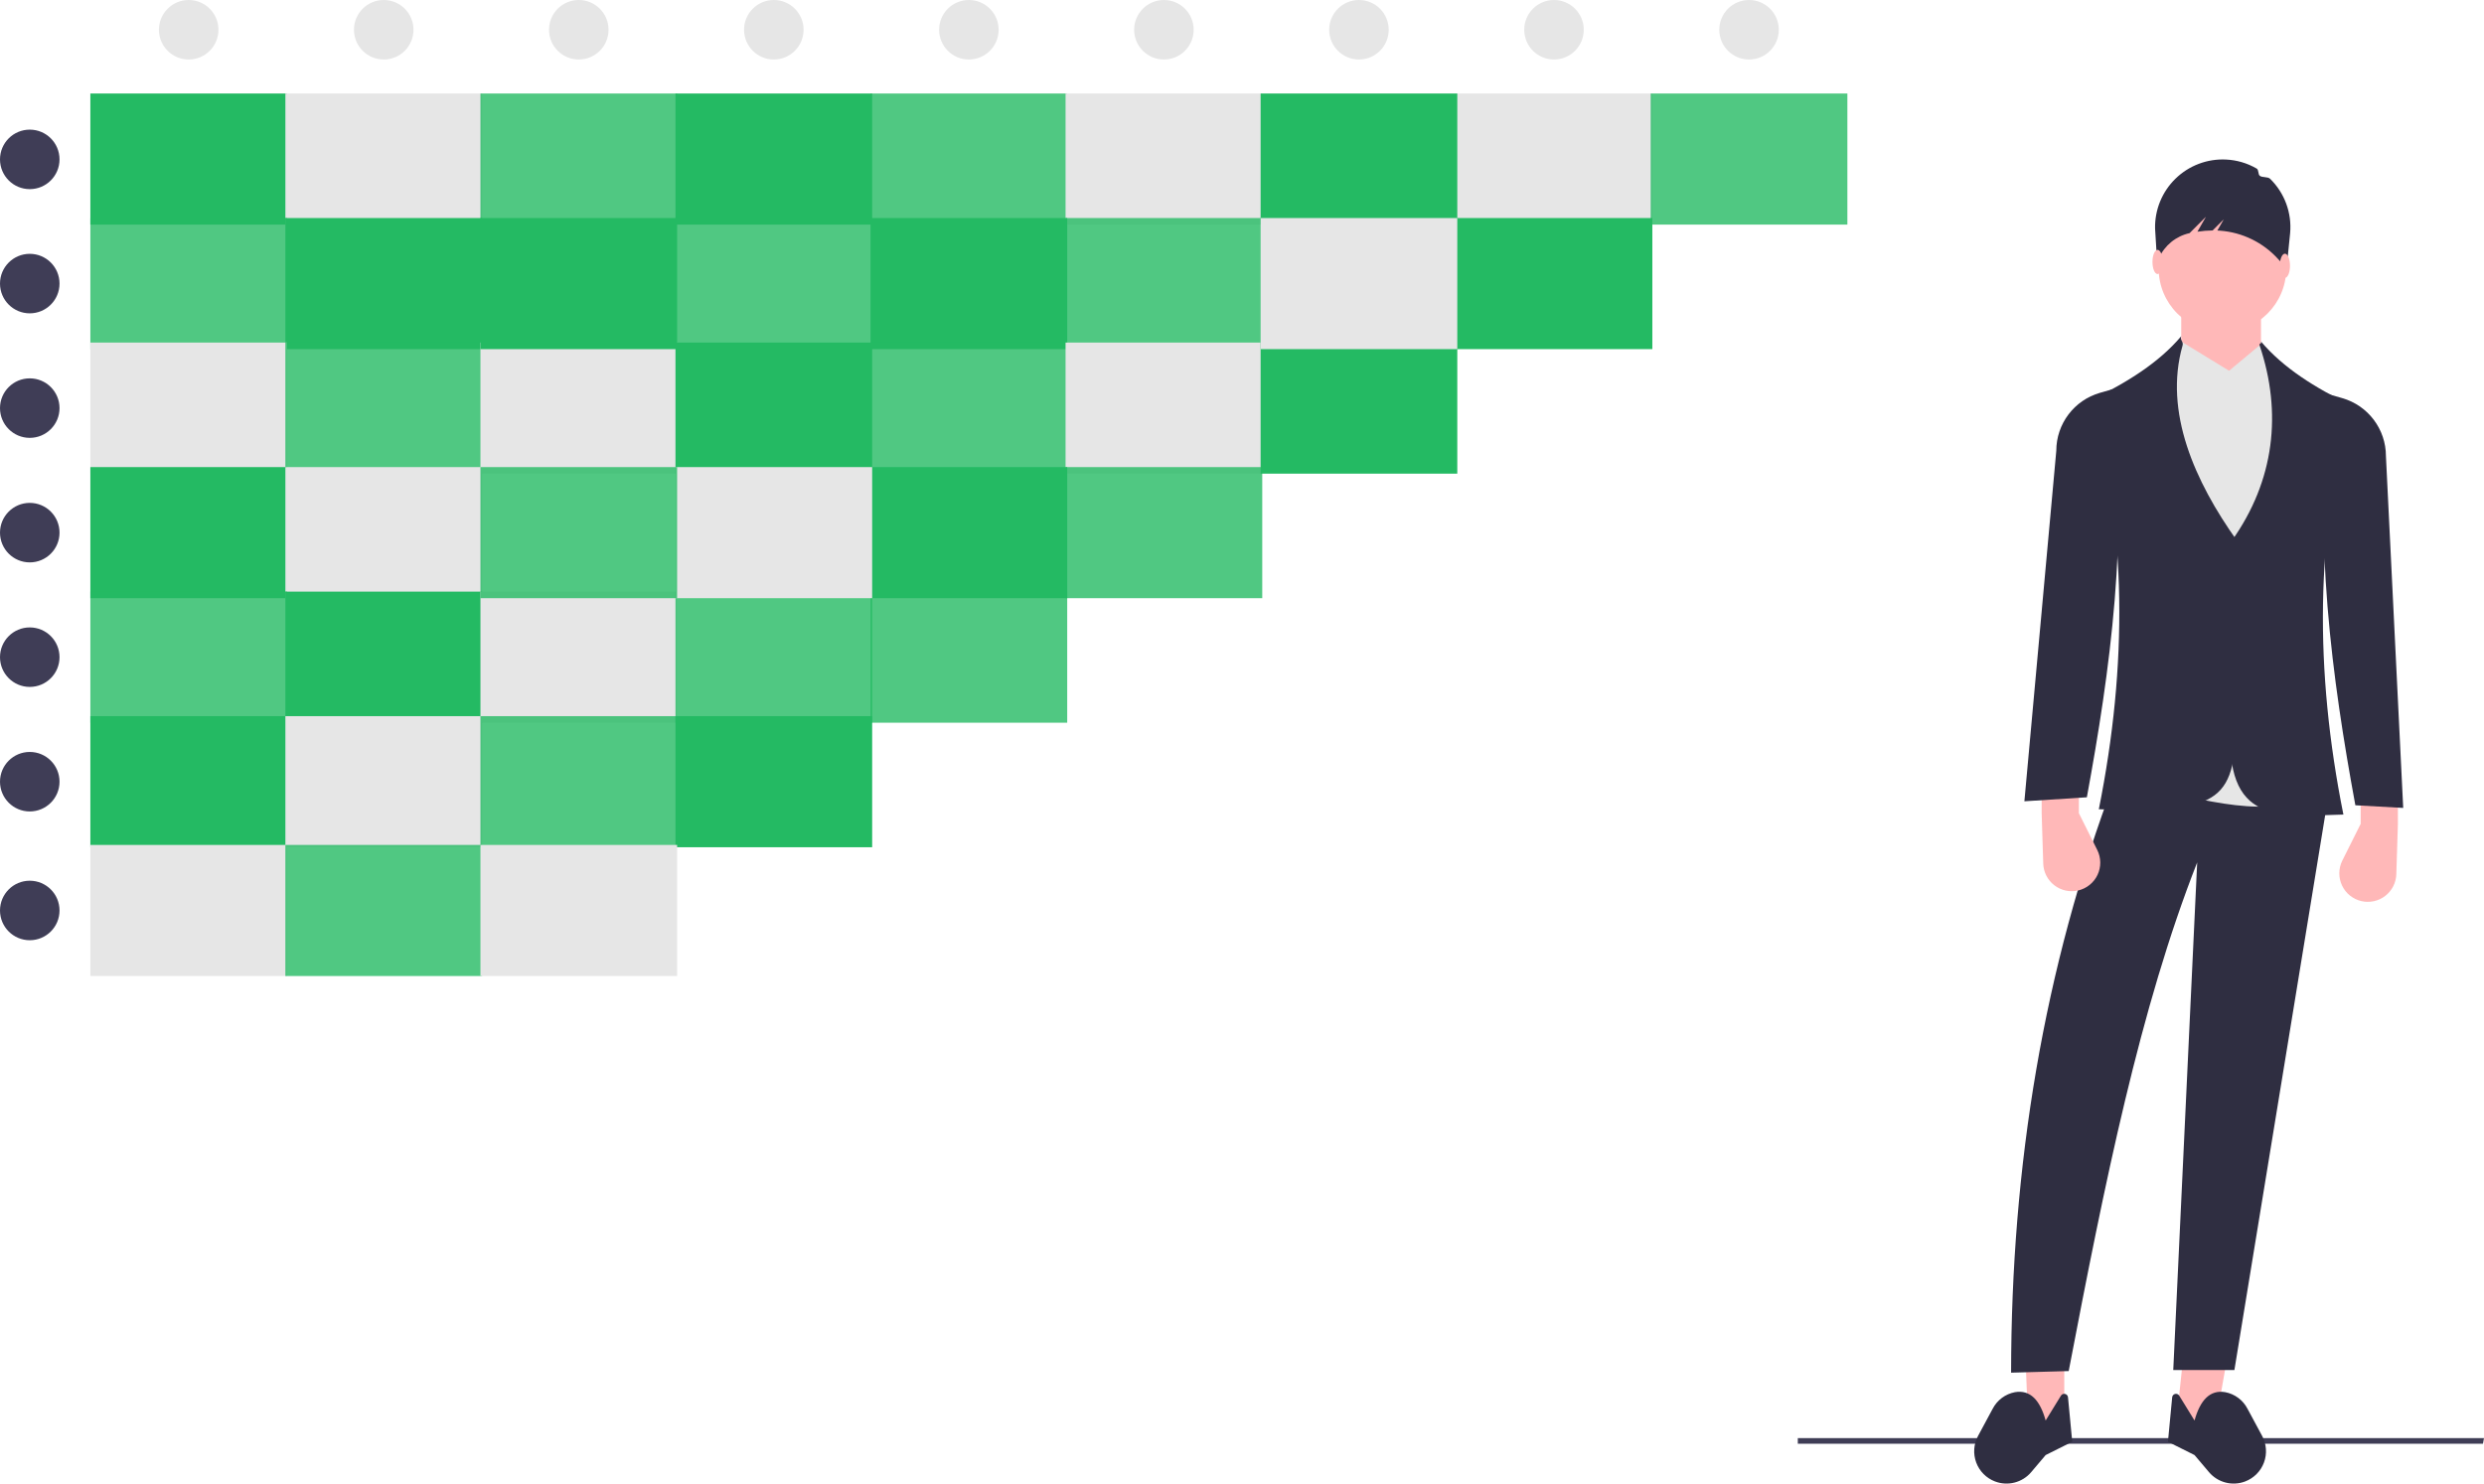
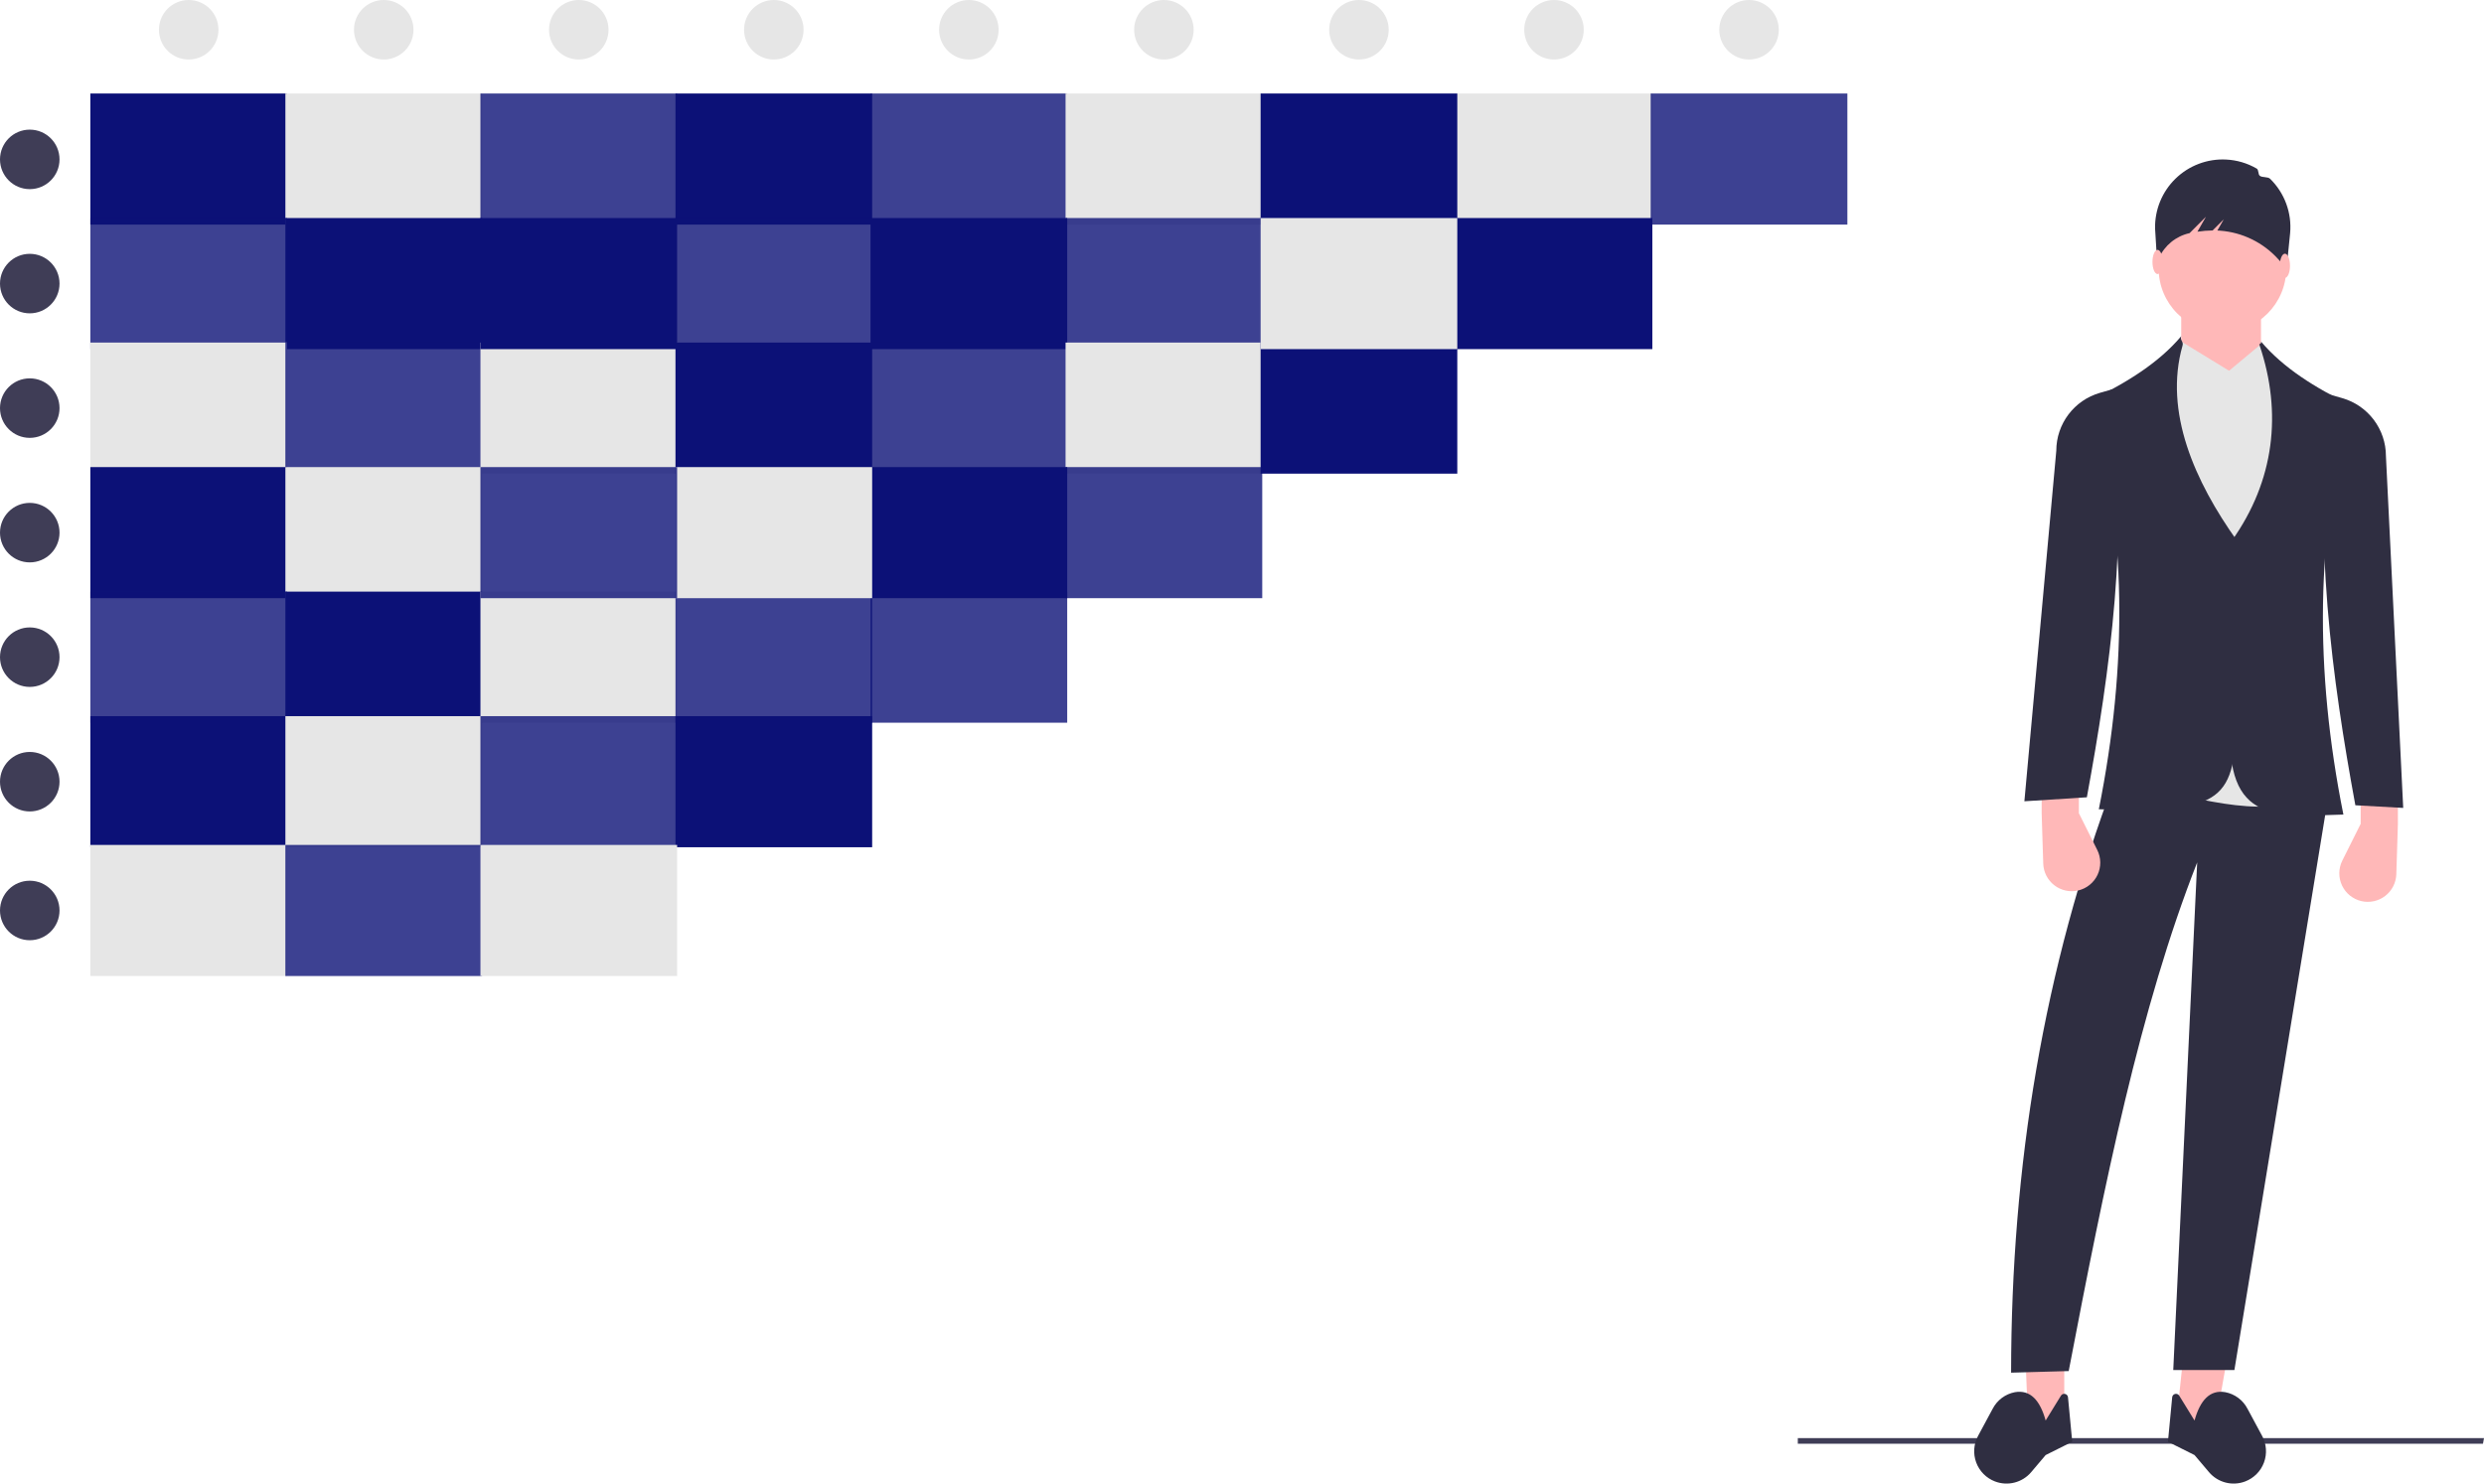
<svg xmlns="http://www.w3.org/2000/svg" width="934.389" height="558.23" viewBox="0 0 934.389 558.23" role="img" artist="Katerina Limpitsouni" source="https://undraw.co/">
-   <rect x="33.986" y="35.186" width="73.985" height="49.323" fill="#24BA63" />
+   <rect x="33.986" y="35.186" width="73.985" height="49.323" fill="#0C1177" />
  <rect x="107.354" y="35.186" width="73.985" height="49.323" fill="#e6e6e6" />
-   <rect x="180.722" y="35.186" width="73.985" height="49.323" fill="#24BA63" opacity="0.8" />
-   <rect x="254.091" y="35.186" width="73.985" height="49.323" fill="#24BA63" />
-   <rect x="327.459" y="35.186" width="73.985" height="49.323" fill="#24BA63" opacity="0.8" />
+   <rect x="180.722" y="35.186" width="73.985" height="49.323" fill="#0C1177" opacity="0.8" />
+   <rect x="254.091" y="35.186" width="73.985" height="49.323" fill="#0C1177" />
+   <rect x="327.459" y="35.186" width="73.985" height="49.323" fill="#0C1177" opacity="0.8" />
  <rect x="400.827" y="35.186" width="73.985" height="49.323" fill="#e6e6e6" />
  <rect x="547.563" y="35.186" width="73.985" height="49.323" fill="#e6e6e6" />
-   <rect x="33.986" y="82.043" width="73.985" height="49.323" fill="#24BA63" opacity="0.8" />
-   <rect x="107.354" y="82.043" width="73.985" height="49.323" fill="#24BA63" />
-   <rect x="254.091" y="82.043" width="73.985" height="49.323" fill="#24BA63" opacity="0.8" />
-   <rect x="327.459" y="82.043" width="73.985" height="49.323" fill="#24BA63" />
-   <rect x="400.827" y="82.043" width="73.985" height="49.323" fill="#24BA63" opacity="0.8" />
-   <rect x="547.563" y="82.043" width="73.985" height="49.323" fill="#24BA63" />
+   <rect x="33.986" y="82.043" width="73.985" height="49.323" fill="#0C1177" opacity="0.8" />
+   <rect x="107.354" y="82.043" width="73.985" height="49.323" fill="#0C1177" />
+   <rect x="254.091" y="82.043" width="73.985" height="49.323" fill="#0C1177" opacity="0.8" />
+   <rect x="327.459" y="82.043" width="73.985" height="49.323" fill="#0C1177" />
+   <rect x="400.827" y="82.043" width="73.985" height="49.323" fill="#0C1177" opacity="0.8" />
+   <rect x="547.563" y="82.043" width="73.985" height="49.323" fill="#0C1177" />
  <rect x="33.986" y="128.9" width="73.985" height="49.323" fill="#e6e6e6" />
-   <rect x="107.354" y="128.9" width="73.985" height="49.323" fill="#24BA63" opacity="0.8" />
+   <rect x="107.354" y="128.9" width="73.985" height="49.323" fill="#0C1177" opacity="0.8" />
  <rect x="180.722" y="128.9" width="73.985" height="49.323" fill="#e6e6e6" />
-   <rect x="254.091" y="128.9" width="73.985" height="49.323" fill="#24BA63" />
-   <rect x="327.459" y="128.9" width="73.985" height="49.323" fill="#24BA63" opacity="0.8" />
+   <rect x="254.091" y="128.9" width="73.985" height="49.323" fill="#0C1177" />
+   <rect x="327.459" y="128.9" width="73.985" height="49.323" fill="#0C1177" opacity="0.8" />
  <rect x="400.827" y="128.9" width="73.985" height="49.323" fill="#e6e6e6" />
-   <rect x="474.195" y="128.9" width="73.985" height="49.323" fill="#24BA63" />
-   <rect x="33.986" y="175.757" width="73.985" height="49.323" fill="#24BA63" />
+   <rect x="474.195" y="128.9" width="73.985" height="49.323" fill="#0C1177" />
+   <rect x="33.986" y="175.757" width="73.985" height="49.323" fill="#0C1177" />
  <rect x="107.354" y="175.757" width="73.985" height="49.323" fill="#e6e6e6" />
-   <rect x="400.827" y="175.757" width="73.985" height="49.323" fill="#24BA63" opacity="0.8" />
-   <rect x="33.986" y="222.614" width="73.985" height="49.323" fill="#24BA63" opacity="0.8" />
-   <rect x="107.354" y="222.614" width="73.985" height="49.323" fill="#24BA63" />
+   <rect x="400.827" y="175.757" width="73.985" height="49.323" fill="#0C1177" opacity="0.8" />
+   <rect x="33.986" y="222.614" width="73.985" height="49.323" fill="#0C1177" opacity="0.8" />
+   <rect x="107.354" y="222.614" width="73.985" height="49.323" fill="#0C1177" />
  <rect x="180.722" y="222.614" width="73.985" height="49.323" fill="#e6e6e6" />
-   <rect x="254.091" y="222.614" width="73.985" height="49.323" fill="#24BA63" opacity="0.8" />
-   <rect x="327.459" y="222.614" width="73.985" height="49.323" fill="#24BA63" opacity="0.8" />
-   <rect x="33.986" y="269.471" width="73.985" height="49.323" fill="#24BA63" />
+   <rect x="254.091" y="222.614" width="73.985" height="49.323" fill="#0C1177" opacity="0.8" />
+   <rect x="327.459" y="222.614" width="73.985" height="49.323" fill="#0C1177" opacity="0.8" />
+   <rect x="33.986" y="269.471" width="73.985" height="49.323" fill="#0C1177" />
  <rect x="107.354" y="269.471" width="73.985" height="49.323" fill="#e6e6e6" />
-   <rect x="180.722" y="269.471" width="73.985" height="49.323" fill="#24BA63" opacity="0.8" />
-   <rect x="254.091" y="269.471" width="73.985" height="49.323" fill="#24BA63" />
+   <rect x="180.722" y="269.471" width="73.985" height="49.323" fill="#0C1177" opacity="0.8" />
+   <rect x="254.091" y="269.471" width="73.985" height="49.323" fill="#0C1177" />
  <rect x="33.986" y="317.927" width="73.985" height="49.323" fill="#e6e6e6" />
-   <rect x="107.354" y="317.927" width="73.985" height="49.323" fill="#24BA63" opacity="0.8" />
+   <rect x="107.354" y="317.927" width="73.985" height="49.323" fill="#0C1177" opacity="0.8" />
  <rect x="180.722" y="317.927" width="73.985" height="49.323" fill="#e6e6e6" />
-   <rect x="180.722" y="82.043" width="73.985" height="49.323" fill="#24BA63" />
-   <rect x="474.195" y="35.186" width="73.985" height="49.323" fill="#24BA63" />
-   <rect x="327.459" y="175.757" width="73.985" height="49.323" fill="#24BA63" />
+   <rect x="180.722" y="82.043" width="73.985" height="49.323" fill="#0C1177" />
+   <rect x="474.195" y="35.186" width="73.985" height="49.323" fill="#0C1177" />
+   <rect x="327.459" y="175.757" width="73.985" height="49.323" fill="#0C1177" />
  <rect x="254.091" y="175.757" width="73.985" height="49.323" fill="#e6e6e6" />
-   <rect x="180.722" y="175.757" width="73.985" height="49.323" fill="#24BA63" opacity="0.8" />
+   <rect x="180.722" y="175.757" width="73.985" height="49.323" fill="#0C1177" opacity="0.8" />
  <circle cx="11.195" cy="59.975" r="11.195" fill="#3f3d56" />
  <circle cx="70.978" cy="11.195" r="11.195" fill="#e6e6e6" />
  <circle cx="144.347" cy="11.195" r="11.195" fill="#e6e6e6" />
  <circle cx="217.715" cy="11.195" r="11.195" fill="#e6e6e6" />
  <circle cx="291.083" cy="11.195" r="11.195" fill="#e6e6e6" />
  <circle cx="364.451" cy="11.195" r="11.195" fill="#e6e6e6" />
  <circle cx="437.819" cy="11.195" r="11.195" fill="#e6e6e6" />
  <circle cx="511.187" cy="11.195" r="11.195" fill="#e6e6e6" />
  <circle cx="584.556" cy="11.195" r="11.195" fill="#e6e6e6" />
  <circle cx="657.924" cy="11.195" r="11.195" fill="#e6e6e6" />
  <circle cx="11.195" cy="106.704" r="11.195" fill="#3f3d56" />
  <circle cx="11.195" cy="153.561" r="11.195" fill="#3f3d56" />
  <circle cx="11.195" cy="200.418" r="11.195" fill="#3f3d56" />
  <circle cx="11.195" cy="247.275" r="11.195" fill="#3f3d56" />
  <circle cx="11.195" cy="294.132" r="11.195" fill="#3f3d56" />
  <circle cx="11.195" cy="342.588" r="11.195" fill="#3f3d56" />
  <rect x="474.195" y="82.043" width="73.985" height="49.323" fill="#e6e6e6" />
-   <rect x="620.931" y="35.186" width="73.985" height="49.323" fill="#24BA63" opacity="0.8" />
+   <rect x="620.931" y="35.186" width="73.985" height="49.323" fill="#0C1177" opacity="0.8" />
  <polygon points="934.007 543.231 676.269 543.231 676.269 541.125 934.389 541.125 934.007 543.231" fill="#3f3d56" />
  <polygon points="763 538 776.5 536.5 776.5 512.5 762 513 763 538" fill="#ffb8b8" />
  <polygon points="833 538 818.5 536.5 821 513 837.5 512.5 833 538" fill="#ffb8b8" />
  <path d="M889.305,687.385l21.669-.606c13.579-70.971,26.82-136.614,48.331-191.394l-9,191h23l35-214-80-8C901.512,535.187,889.352,609.736,889.305,687.385Z" transform="translate(-132.8053 -170.8847)" fill="#2f2e41" />
  <path d="M883.254,728.318h0a12.164,12.164,0,0,0,13.616-3.51l5.435-6.423,10-5-1.595-16.743a1.433,1.433,0,0,0-2.646-.615l-5.759,9.358c-2.124-7.654-5.793-11.632-11.54-10.664a11.945,11.945,0,0,0-8.389,6.246l-5.501,10.217A12.164,12.164,0,0,0,883.254,728.318Z" transform="translate(-132.8053 -170.8847)" fill="#2f2e41" />
  <path d="M977.356,728.318h0a12.164,12.164,0,0,1-13.616-3.51l-5.435-6.423-10-5,1.595-16.743a1.433,1.433,0,0,1,2.646-.615l5.759,9.358c2.124-7.654,5.793-11.632,11.54-10.664a11.945,11.945,0,0,1,8.389,6.246l5.501,10.217A12.164,12.164,0,0,1,977.356,728.318Z" transform="translate(-132.8053 -170.8847)" fill="#2f2e41" />
  <circle cx="836" cy="101" r="24" fill="#ffb8b8" />
  <rect x="953.305" y="284.385" width="30" height="32" transform="translate(1803.805 429.8847) rotate(-180)" fill="#ffb8b8" />
  <path d="M931.805,464.885c25.128,5.889,51.699,14.414,69,6l-.5-155.5a31.222,31.222,0,0,1-17-15l-12,10-18-11c-6.257,7.56-14.663,15.514-24.5,18.5Z" transform="translate(-132.8053 -170.8847)" fill="#e6e6e6" />
  <path d="M972.305,438.385c-4.305,42.615,15.789,39.8,42,39-10.902-54.361-10.538-105.856,3-154-13.677-6.558-25.689-14.14-34-24,.408,1.079-.861.426-.5,1.5,8.487,25.24,5.641,50.846-10.5,73.5Z" transform="translate(-132.8053 -170.8847)" fill="#2f2e41" />
  <path d="M1020.805,480.885l-6.907,13.815a10.726,10.726,0,0,0,7.182,15.249h0a10.726,10.726,0,0,0,13.133-10.117l.592-18.947v-15h-14Z" transform="translate(-132.8053 -170.8847)" fill="#ffb8b8" />
  <path d="M974.305,439.385c-.985,32.546-4.314,37.455-52,36,10.902-54.361,10.538-105.856-3-154,13.677-6.558,25.689-14.14,34-24-.565,1.492.927,2.005.5,3.5-7.128,24.985,4.622,51.215,20.5,73.5Z" transform="translate(-132.8053 -170.8847)" fill="#2f2e41" />
  <path d="M914.805,476.885l6.907,13.815a10.726,10.726,0,0,1-7.182,15.249h0a10.726,10.726,0,0,1-13.133-10.117l-.592-18.947v-15h14Z" transform="translate(-132.8053 -170.8847)" fill="#ffb8b8" />
  <path d="M970.126,230.914h0a25.336,25.336,0,0,1,11.575,3.408c.811.472.436,2.175,1.186,2.73.944.699,2.994.275,3.83,1.094a25.39,25.39,0,0,1,7.55,20.457l-1.331,13.237-3.141-3.435a32.737,32.737,0,0,0-21.832-10.718q-.534-.036-1.07-.057l2.416-4.228-4.199,4.199a40.887,40.887,0,0,0-5.721.466l3.213-5.623-6.165,6.165-0.0 0a16.484,16.484,0,0,0-11.518,9.394l-.685,1.518-.767-12.628A25.453,25.453,0,0,1,970.126,230.914Z" transform="translate(-132.8053 -170.8847)" fill="#2f2e41" />
  <ellipse cx="859.499" cy="100.002" rx="1.916" ry="4.551" fill="#ffb8b8" />
  <ellipse cx="811.593" cy="98.565" rx="1.916" ry="4.551" fill="#ffb8b8" />
  <path d="M917.805,470.885l-23.5,1.5,12-131.877a22.701,22.701,0,0,1,16.464-21.827l4.536-1.296C933.826,371.574,926.523,423.458,917.805,470.885Z" transform="translate(-132.8053 -170.8847)" fill="#2f2e41" />
  <path d="M1018.805,473.885l18,1-6.5-132.377a22.701,22.701,0,0,0-16.464-21.827l-4.536-1.296C1002.785,373.574,1010.087,426.458,1018.805,473.885Z" transform="translate(-132.8053 -170.8847)" fill="#2f2e41" />
</svg>
